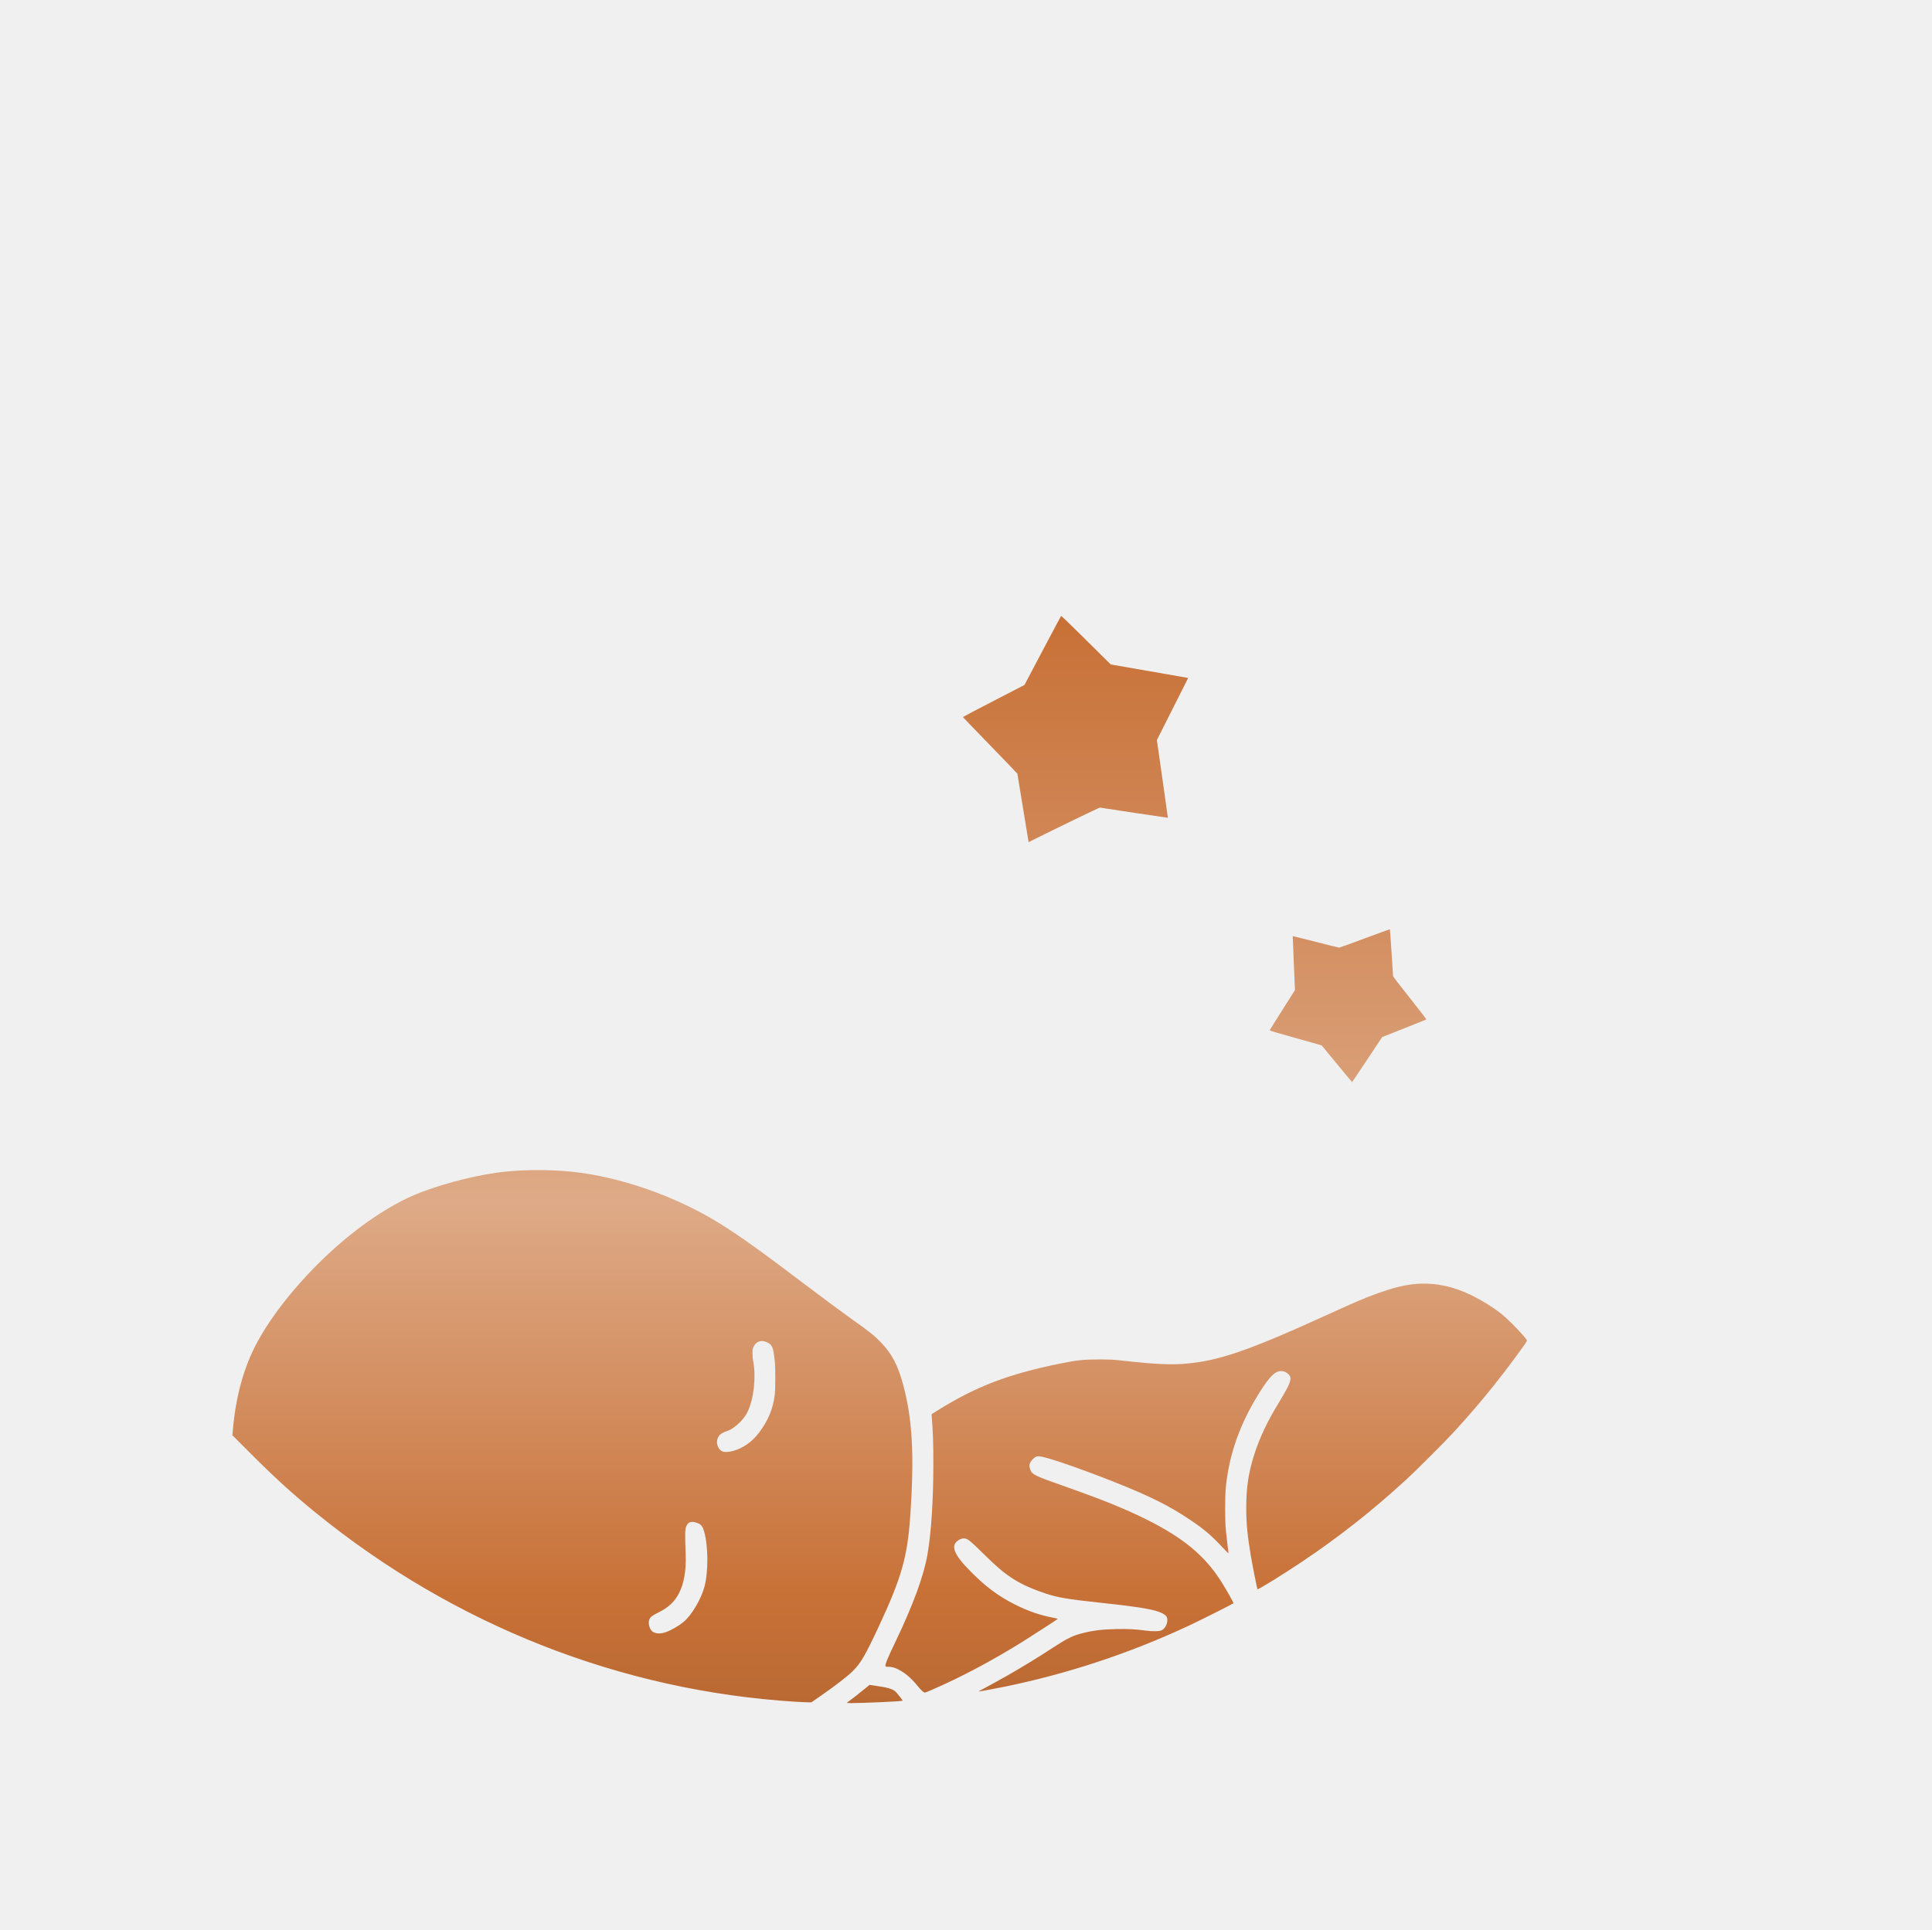
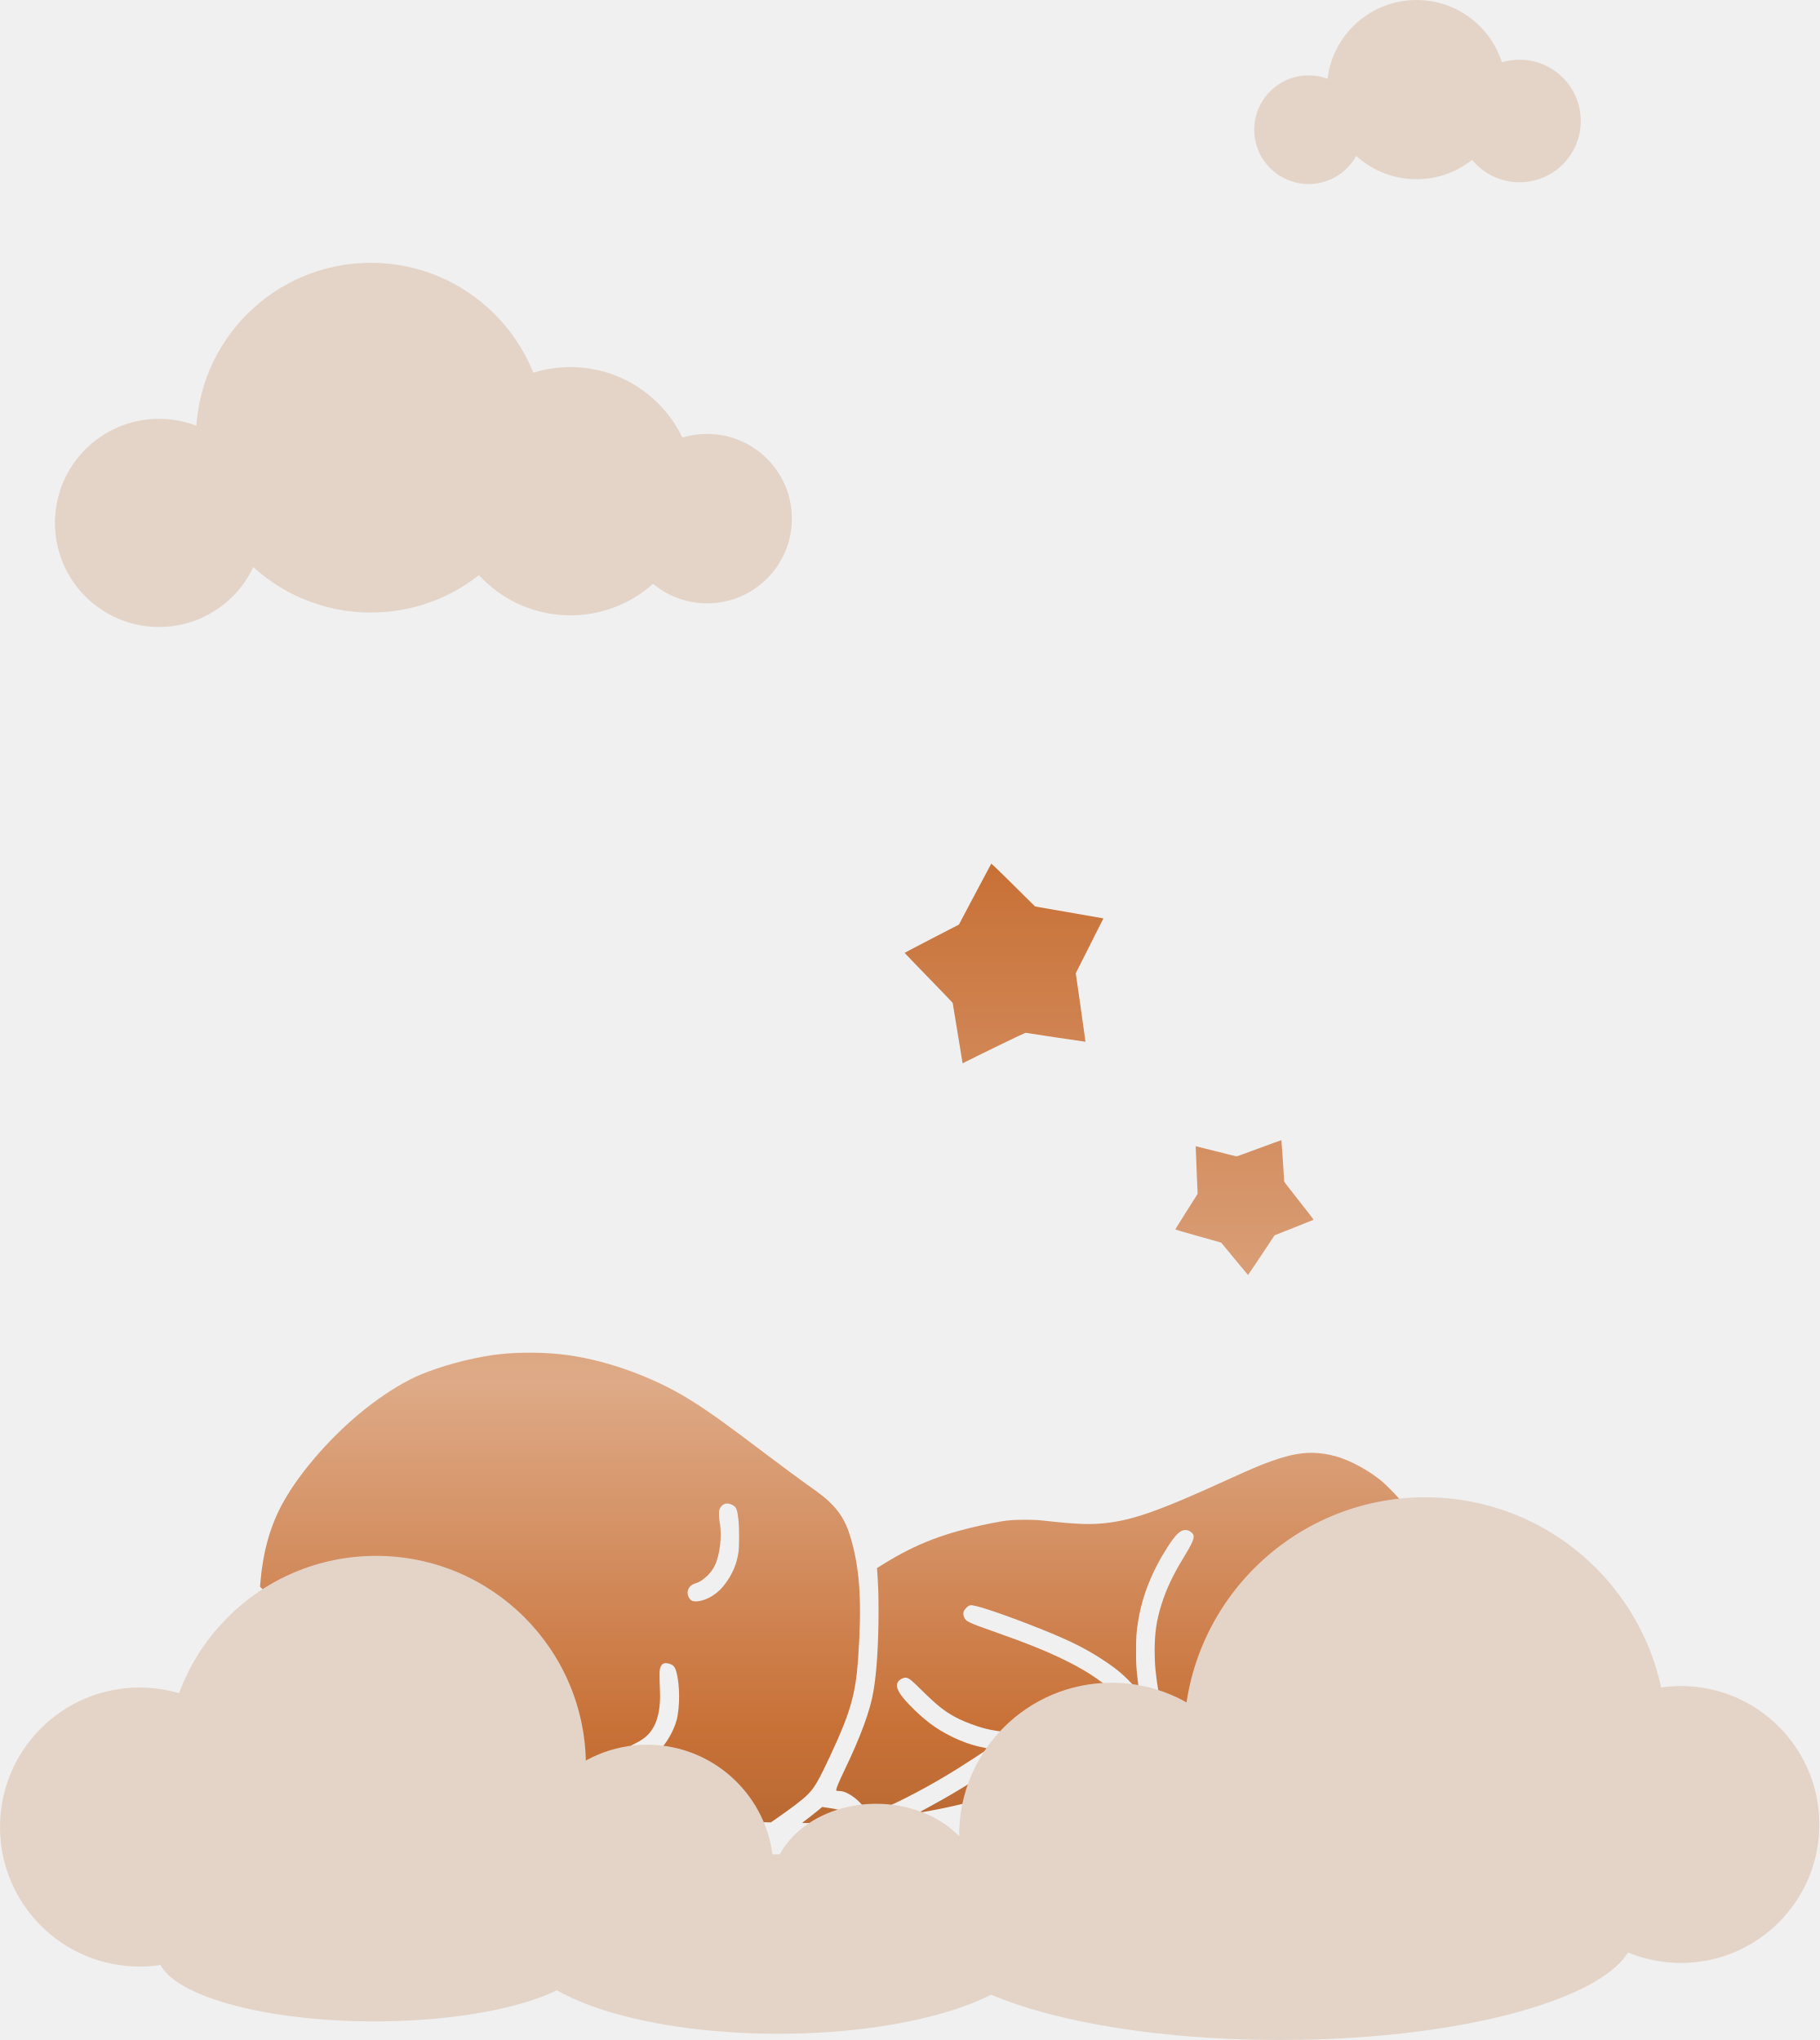
- <svg xmlns="http://www.w3.org/2000/svg" xmlns:xlink="http://www.w3.org/1999/xlink" width="1253.579" height="1252.451" viewBox="0 0 331.676 331.378" version="1.1" id="svg40">
+ <svg xmlns="http://www.w3.org/2000/svg" xmlns:xlink="http://www.w3.org/1999/xlink" width="1337.779" height="1500.3" viewBox="0 0 353.954 396.955" version="1.1" id="svg40">
  <defs id="defs3">
    <linearGradient id="linearGradient40">
      <stop style="stop-color:#a05a2c;stop-opacity:1" offset="0" id="stop40" />
      <stop style="stop-color:#c87137;stop-opacity:1" offset="0.324" id="stop43" />
      <stop style="stop-color:#deaa87;stop-opacity:1" offset="0.629" id="stop42" />
      <stop style="stop-color:#c87137;stop-opacity:1" offset="0.835" id="stop44" />
      <stop style="stop-color:#a05a2c;stop-opacity:1" offset="1" id="stop41" />
    </linearGradient>
-     <clipPath clipPathUnits="userSpaceOnUse" id="a">
-       <path class="powerclip" d="M-229.297 341.781H-13.73v215.567h-215.567zm184.604 97.607a90.151 90.151 0 00-90.15-90.151 90.151 90.151 0 00-90.152 90.15 90.151 90.151 0 0090.151 90.152 90.151 90.151 0 0090.151-90.151z" fill="maroon" stroke-width="1.202" stroke-linecap="round" stroke-linejoin="round" paint-order="markers fill stroke" id="path1" />
-     </clipPath>
-     <clipPath clipPathUnits="userSpaceOnUse" id="b">
-       <path class="powerclip" d="M-229.297 341.781H-13.73v215.567h-215.567zm184.604 97.607a90.151 90.151 0 00-90.15-90.151 90.151 90.151 0 00-90.152 90.15 90.151 90.151 0 0090.151 90.152 90.151 90.151 0 0090.151-90.151z" fill="maroon" stroke-width="1.202" stroke-linecap="round" stroke-linejoin="round" paint-order="markers fill stroke" id="path2" />
-     </clipPath>
-     <clipPath clipPathUnits="userSpaceOnUse" id="c">
-       <path class="powerclip" d="M-229.297 341.781H-13.73v215.567h-215.567zm184.604 97.607a90.151 90.151 0 00-90.15-90.151 90.151 90.151 0 00-90.152 90.15 90.151 90.151 0 0090.151 90.152 90.151 90.151 0 0090.151-90.151z" fill="maroon" stroke-width="1.202" stroke-linecap="round" stroke-linejoin="round" paint-order="markers fill stroke" id="path3" />
-     </clipPath>
    <linearGradient xlink:href="#linearGradient40" id="linearGradient41" x1="161.261" y1="1.319" x2="161.261" y2="327.672" gradientUnits="userSpaceOnUse" />
  </defs>
-   <path d="M 91.966,284.923 C -2.1584522e-4,0 -2.1584522e-4,0 91.966,284.923 Z m 53.488,7.422 c 0.398,-0.278 2.388,-1.835 3.054,-2.39 l 0.76,-0.632 1.206,0.174 c 1.877,0.27 2.73,0.519 3.217,0.936 0.152,0.13 0.504,0.54 0.783,0.91 l 0.508,0.674 -0.191,0.046 c -0.467,0.113 -6.714,0.391 -8.65,0.385 -0.76,0 -0.818,-0.011 -0.687,-0.103 z m -8.868,-0.13 c -29.937,-1.852 -58.559,-13.112 -82.272,-32.366 -4.06,-3.296 -7.082,-6.044 -11.37,-10.341 l -3.044,-3.05 0.044,-0.54 c 0.501,-6.107 1.88,-11.122 4.269,-15.535 3.51,-6.484 10.38,-14.186 17.333,-19.435 3.294,-2.487 6.664,-4.517 9.487,-5.714 3.868,-1.64 9.554,-3.19 14.1,-3.845 3.788,-0.545 8.701,-0.62 12.938,-0.195 8.317,0.834 18.012,4.226 25.577,8.95 3.549,2.216 6.839,4.575 14.862,10.653 2.675,2.027 6.369,4.763 7.697,5.702 3.039,2.148 3.835,2.783 5.015,4 1.87,1.93 2.907,3.891 3.808,7.208 1.628,5.988 1.963,12.233 1.225,22.798 -0.479,6.854 -1.515,10.478 -5.347,18.694 -2.353,5.047 -3.134,6.392 -4.498,7.746 -0.965,0.958 -3.188,2.662 -6.004,4.601 l -1.122,0.774 -0.636,-0.01 c -0.35,0 -1.277,-0.048 -2.062,-0.097 z m -22.307,-11.942 c 0.908,-0.303 2.297,-1.106 3.12,-1.804 1.382,-1.172 3.003,-3.94 3.556,-6.07 0.666,-2.568 0.632,-6.97 -0.071,-9.404 -0.29,-1 -0.57,-1.31 -1.411,-1.555 -0.797,-0.233 -1.297,-0.077 -1.58,0.492 -0.311,0.627 -0.327,1.074 -0.176,5.142 0.093,2.532 -0.286,4.765 -1.082,6.368 -0.788,1.587 -1.819,2.565 -3.669,3.482 -0.977,0.484 -1.27,0.705 -1.463,1.104 -0.294,0.606 -0.03,1.716 0.504,2.124 0.522,0.398 1.319,0.44 2.272,0.121 z m 11.514,-31.109 c 1.675,-0.425 3.302,-1.555 4.489,-3.118 1.586,-2.09 2.436,-4.135 2.732,-6.573 0.117,-0.972 0.118,-4.562 0,-5.673 -0.26,-2.454 -0.412,-2.845 -1.281,-3.28 -1.02,-0.51 -1.933,-0.208 -2.393,0.792 -0.132,0.286 -0.153,0.437 -0.152,1.095 0,0.443 0.05,1.006 0.115,1.345 0.522,2.675 0.11,6.443 -0.946,8.64 -0.396,0.825 -1.04,1.63 -1.857,2.318 -0.652,0.55 -1.179,0.87 -1.705,1.032 -1.016,0.314 -1.5,0.765 -1.68,1.564 -0.15,0.668 0.243,1.592 0.795,1.87 0.404,0.204 1.047,0.2 1.882,-0.012 z m 32.61,41.28 c -0.158,-0.12 -0.554,-0.546 -0.881,-0.946 -1.12,-1.37 -2.143,-2.244 -3.32,-2.835 -0.645,-0.324 -1.105,-0.447 -1.664,-0.447 -0.384,0 -0.487,-0.022 -0.52,-0.11 -0.098,-0.255 0.34,-1.332 1.652,-4.07 3.115,-6.497 4.93,-11.452 5.567,-15.194 0.64,-3.764 0.995,-9.266 0.996,-15.426 0,-3.628 -0.054,-5.275 -0.265,-8.037 l -0.042,-0.539 1.152,-0.718 c 6.507,-4.053 12.095,-6.187 20.85,-7.961 2.964,-0.601 4.053,-0.719 6.675,-0.723 2.219,0 2.344,0.01 5.574,0.363 3.784,0.42 6.76,0.556 8.857,0.404 6.07,-0.438 11.08,-2.156 25.478,-8.733 3.981,-1.818 5.927,-2.645 7.96,-3.38 4.776,-1.73 7.899,-2.068 11.694,-1.265 2.914,0.617 6.486,2.39 9.506,4.72 1.3,1.001 4.486,4.322 4.475,4.663 -0.008,0.24 -3.413,4.845 -5.673,7.67 -2.185,2.733 -4.464,5.39 -6.833,7.965 -1.524,1.665 -6.439,6.58 -8.19,8.192 -5.795,5.329 -11.598,9.902 -18.015,14.193 -3.334,2.23 -7.464,4.781 -7.563,4.671 -0.056,-0.062 -0.91,-4.391 -1.157,-5.86 -0.567,-3.388 -0.767,-5.493 -0.767,-8.095 0,-3.44 0.356,-5.895 1.296,-8.926 0.95,-3.066 2.306,-5.93 4.491,-9.486 0.471,-0.766 1.048,-1.78 1.283,-2.255 0.647,-1.309 0.686,-1.815 0.18,-2.3 -0.381,-0.366 -0.78,-0.541 -1.246,-0.548 -1.008,-0.014 -1.92,0.86 -3.544,3.397 -3.005,4.693 -4.895,9.476 -5.676,14.367 -0.337,2.108 -0.4,3.016 -0.4,5.784 0,2.744 0.034,3.302 0.37,6.02 0.106,0.866 0.194,1.626 0.194,1.688 0,0.066 -0.251,-0.158 -0.611,-0.547 -2.24,-2.415 -3.403,-3.425 -5.858,-5.086 -3.577,-2.42 -6.881,-4.082 -12.814,-6.444 -6.165,-2.455 -11.69,-4.36 -13.128,-4.53 -0.491,-0.058 -0.658,0 -1.045,0.36 -0.716,0.664 -0.86,1.144 -0.575,1.906 0.326,0.872 0.705,1.054 6.177,2.978 6.087,2.14 10.02,3.732 13.622,5.515 6.433,3.183 10.177,6.284 13.017,10.78 0.85,1.344 2.132,3.624 2.068,3.676 -0.259,0.21 -5.623,2.912 -7.733,3.894 -10.069,4.699 -20.653,8.203 -31.536,10.441 -1.533,0.315 -4.335,0.834 -4.47,0.829 -0.041,0 0.074,-0.08 0.257,-0.174 0.705,-0.364 3.438,-1.865 4.544,-2.496 2.681,-1.527 5.314,-3.136 7.896,-4.825 2.59,-1.682 3.457,-2.105 5.208,-2.542 1.861,-0.464 3.327,-0.637 5.806,-0.688 1.954,-0.04 3.166,0.023 4.876,0.254 1.312,0.178 2.458,0.154 2.864,-0.06 0.808,-0.425 1.221,-1.785 0.736,-2.422 -0.095,-0.124 -0.378,-0.334 -0.628,-0.465 -1.251,-0.658 -3.708,-1.077 -10.768,-1.838 -5.506,-0.593 -7.173,-0.874 -9.253,-1.559 -1.783,-0.587 -3.352,-1.24 -4.514,-1.881 -2.08,-1.147 -3.44,-2.24 -6.369,-5.123 -1.998,-1.967 -2.41,-2.31 -2.94,-2.45 -0.574,-0.152 -1.476,0.314 -1.793,0.927 -0.451,0.873 0.28,2.239 2.327,4.35 2.807,2.895 5.027,4.573 8.052,6.087 2.208,1.105 4.335,1.835 6.515,2.237 0.45,0.083 0.793,0.173 0.763,0.201 -0.122,0.116 -4.615,3.03 -5.991,3.887 -5.337,3.321 -10.656,6.144 -15.625,8.293 -0.62,0.268 -1.163,0.488 -1.206,0.488 -0.043,0 -0.207,-0.098 -0.365,-0.217 z m 71.093,-107.782 -2.588,-3.145 -0.365,-0.112 c -0.2,-0.062 -2.216,-0.629 -4.478,-1.26 -2.68,-0.746 -4.107,-1.174 -4.095,-1.225 0.01,-0.043 0.993,-1.615 2.182,-3.492 l 2.163,-3.414 -0.2,-4.623 c -0.109,-2.543 -0.19,-4.633 -0.181,-4.644 0.01,-0.011 1.777,0.429 3.927,0.979 2.15,0.55 3.97,0.999 4.041,0.999 0.072,0 2.053,-0.717 4.402,-1.592 2.348,-0.876 4.285,-1.578 4.304,-1.559 0.029,0.03 0.533,7.501 0.54,7.997 0.002,0.12 0.833,1.214 2.893,3.807 1.877,2.364 2.864,3.657 2.814,3.688 -0.043,0.026 -1.765,0.716 -3.827,1.533 l -3.75,1.486 -2.564,3.864 c -1.41,2.125 -2.58,3.862 -2.598,3.861 -0.018,0 -1.197,-1.418 -2.62,-3.148 z m -52.945,-38.267 c -0.119,-0.674 -1.893,-11.488 -1.893,-11.536 0,-0.032 -2.104,-2.224 -4.677,-4.873 -2.573,-2.649 -4.677,-4.836 -4.677,-4.86 0,-0.024 2.379,-1.273 5.285,-2.775 l 5.283,-2.731 3.115,-5.895 c 1.713,-3.242 3.14,-5.921 3.173,-5.955 0.034,-0.036 1.245,1.116 2.963,2.818 l 4.236,4.196 1.332,1.316 6.464,1.123 c 3.556,0.617 6.545,1.14 6.644,1.161 l 0.18,0.04 -2.688,5.331 -2.687,5.332 0.954,6.656 c 0.525,3.661 0.947,6.666 0.937,6.679 -0.015,0.02 -11.332,-1.674 -11.662,-1.746 -0.1,-0.022 -7.54,3.576 -11.458,5.54 l -0.787,0.394 z" fill="#fff" id="path40" style="fill:url(#linearGradient41);fill-opacity:1" />
+   <g id="g9" transform="translate(10.68821,62.28995)">
+     <path d="M 91.966,284.923 C -2.1584522e-4,0 -2.1584522e-4,0 91.966,284.923 Z m 53.488,7.422 c 0.398,-0.278 2.388,-1.835 3.054,-2.39 l 0.76,-0.632 1.206,0.174 c 1.877,0.27 2.73,0.519 3.217,0.936 0.152,0.13 0.504,0.54 0.783,0.91 l 0.508,0.674 -0.191,0.046 c -0.467,0.113 -6.714,0.391 -8.65,0.385 -0.76,0 -0.818,-0.011 -0.687,-0.103 z m -8.868,-0.13 c -29.937,-1.852 -58.559,-13.112 -82.272,-32.366 -4.06,-3.296 -7.082,-6.044 -11.37,-10.341 l -3.044,-3.05 0.044,-0.54 c 0.501,-6.107 1.88,-11.122 4.269,-15.535 3.51,-6.484 10.38,-14.186 17.333,-19.435 3.294,-2.487 6.664,-4.517 9.487,-5.714 3.868,-1.64 9.554,-3.19 14.1,-3.845 3.788,-0.545 8.701,-0.62 12.938,-0.195 8.317,0.834 18.012,4.226 25.577,8.95 3.549,2.216 6.839,4.575 14.862,10.653 2.675,2.027 6.369,4.763 7.697,5.702 3.039,2.148 3.835,2.783 5.015,4 1.87,1.93 2.907,3.891 3.808,7.208 1.628,5.988 1.963,12.233 1.225,22.798 -0.479,6.854 -1.515,10.478 -5.347,18.694 -2.353,5.047 -3.134,6.392 -4.498,7.746 -0.965,0.958 -3.188,2.662 -6.004,4.601 l -1.122,0.774 -0.636,-0.01 c -0.35,0 -1.277,-0.048 -2.062,-0.097 z m -22.307,-11.942 c 0.908,-0.303 2.297,-1.106 3.12,-1.804 1.382,-1.172 3.003,-3.94 3.556,-6.07 0.666,-2.568 0.632,-6.97 -0.071,-9.404 -0.29,-1 -0.57,-1.31 -1.411,-1.555 -0.797,-0.233 -1.297,-0.077 -1.58,0.492 -0.311,0.627 -0.327,1.074 -0.176,5.142 0.093,2.532 -0.286,4.765 -1.082,6.368 -0.788,1.587 -1.819,2.565 -3.669,3.482 -0.977,0.484 -1.27,0.705 -1.463,1.104 -0.294,0.606 -0.03,1.716 0.504,2.124 0.522,0.398 1.319,0.44 2.272,0.121 z m 11.514,-31.109 c 1.675,-0.425 3.302,-1.555 4.489,-3.118 1.586,-2.09 2.436,-4.135 2.732,-6.573 0.117,-0.972 0.118,-4.562 0,-5.673 -0.26,-2.454 -0.412,-2.845 -1.281,-3.28 -1.02,-0.51 -1.933,-0.208 -2.393,0.792 -0.132,0.286 -0.153,0.437 -0.152,1.095 0,0.443 0.05,1.006 0.115,1.345 0.522,2.675 0.11,6.443 -0.946,8.64 -0.396,0.825 -1.04,1.63 -1.857,2.318 -0.652,0.55 -1.179,0.87 -1.705,1.032 -1.016,0.314 -1.5,0.765 -1.68,1.564 -0.15,0.668 0.243,1.592 0.795,1.87 0.404,0.204 1.047,0.2 1.882,-0.012 z m 32.61,41.28 c -0.158,-0.12 -0.554,-0.546 -0.881,-0.946 -1.12,-1.37 -2.143,-2.244 -3.32,-2.835 -0.645,-0.324 -1.105,-0.447 -1.664,-0.447 -0.384,0 -0.487,-0.022 -0.52,-0.11 -0.098,-0.255 0.34,-1.332 1.652,-4.07 3.115,-6.497 4.93,-11.452 5.567,-15.194 0.64,-3.764 0.995,-9.266 0.996,-15.426 0,-3.628 -0.054,-5.275 -0.265,-8.037 l -0.042,-0.539 1.152,-0.718 c 6.507,-4.053 12.095,-6.187 20.85,-7.961 2.964,-0.601 4.053,-0.719 6.675,-0.723 2.219,0 2.344,0.01 5.574,0.363 3.784,0.42 6.76,0.556 8.857,0.404 6.07,-0.438 11.08,-2.156 25.478,-8.733 3.981,-1.818 5.927,-2.645 7.96,-3.38 4.776,-1.73 7.899,-2.068 11.694,-1.265 2.914,0.617 6.486,2.39 9.506,4.72 1.3,1.001 4.486,4.322 4.475,4.663 -0.008,0.24 -3.413,4.845 -5.673,7.67 -2.185,2.733 -4.464,5.39 -6.833,7.965 -1.524,1.665 -6.439,6.58 -8.19,8.192 -5.795,5.329 -11.598,9.902 -18.015,14.193 -3.334,2.23 -7.464,4.781 -7.563,4.671 -0.056,-0.062 -0.91,-4.391 -1.157,-5.86 -0.567,-3.388 -0.767,-5.493 -0.767,-8.095 0,-3.44 0.356,-5.895 1.296,-8.926 0.95,-3.066 2.306,-5.93 4.491,-9.486 0.471,-0.766 1.048,-1.78 1.283,-2.255 0.647,-1.309 0.686,-1.815 0.18,-2.3 -0.381,-0.366 -0.78,-0.541 -1.246,-0.548 -1.008,-0.014 -1.92,0.86 -3.544,3.397 -3.005,4.693 -4.895,9.476 -5.676,14.367 -0.337,2.108 -0.4,3.016 -0.4,5.784 0,2.744 0.034,3.302 0.37,6.02 0.106,0.866 0.194,1.626 0.194,1.688 0,0.066 -0.251,-0.158 -0.611,-0.547 -2.24,-2.415 -3.403,-3.425 -5.858,-5.086 -3.577,-2.42 -6.881,-4.082 -12.814,-6.444 -6.165,-2.455 -11.69,-4.36 -13.128,-4.53 -0.491,-0.058 -0.658,0 -1.045,0.36 -0.716,0.664 -0.86,1.144 -0.575,1.906 0.326,0.872 0.705,1.054 6.177,2.978 6.087,2.14 10.02,3.732 13.622,5.515 6.433,3.183 10.177,6.284 13.017,10.78 0.85,1.344 2.132,3.624 2.068,3.676 -0.259,0.21 -5.623,2.912 -7.733,3.894 -10.069,4.699 -20.653,8.203 -31.536,10.441 -1.533,0.315 -4.335,0.834 -4.47,0.829 -0.041,0 0.074,-0.08 0.257,-0.174 0.705,-0.364 3.438,-1.865 4.544,-2.496 2.681,-1.527 5.314,-3.136 7.896,-4.825 2.59,-1.682 3.457,-2.105 5.208,-2.542 1.861,-0.464 3.327,-0.637 5.806,-0.688 1.954,-0.04 3.166,0.023 4.876,0.254 1.312,0.178 2.458,0.154 2.864,-0.06 0.808,-0.425 1.221,-1.785 0.736,-2.422 -0.095,-0.124 -0.378,-0.334 -0.628,-0.465 -1.251,-0.658 -3.708,-1.077 -10.768,-1.838 -5.506,-0.593 -7.173,-0.874 -9.253,-1.559 -1.783,-0.587 -3.352,-1.24 -4.514,-1.881 -2.08,-1.147 -3.44,-2.24 -6.369,-5.123 -1.998,-1.967 -2.41,-2.31 -2.94,-2.45 -0.574,-0.152 -1.476,0.314 -1.793,0.927 -0.451,0.873 0.28,2.239 2.327,4.35 2.807,2.895 5.027,4.573 8.052,6.087 2.208,1.105 4.335,1.835 6.515,2.237 0.45,0.083 0.793,0.173 0.763,0.201 -0.122,0.116 -4.615,3.03 -5.991,3.887 -5.337,3.321 -10.656,6.144 -15.625,8.293 -0.62,0.268 -1.163,0.488 -1.206,0.488 -0.043,0 -0.207,-0.098 -0.365,-0.217 z m 71.093,-107.782 -2.588,-3.145 -0.365,-0.112 c -0.2,-0.062 -2.216,-0.629 -4.478,-1.26 -2.68,-0.746 -4.107,-1.174 -4.095,-1.225 0.01,-0.043 0.993,-1.615 2.182,-3.492 l 2.163,-3.414 -0.2,-4.623 c -0.109,-2.543 -0.19,-4.633 -0.181,-4.644 0.01,-0.011 1.777,0.429 3.927,0.979 2.15,0.55 3.97,0.999 4.041,0.999 0.072,0 2.053,-0.717 4.402,-1.592 2.348,-0.876 4.285,-1.578 4.304,-1.559 0.029,0.03 0.533,7.501 0.54,7.997 0.002,0.12 0.833,1.214 2.893,3.807 1.877,2.364 2.864,3.657 2.814,3.688 -0.043,0.026 -1.765,0.716 -3.827,1.533 l -3.75,1.486 -2.564,3.864 c -1.41,2.125 -2.58,3.862 -2.598,3.861 -0.018,0 -1.197,-1.418 -2.62,-3.148 z m -52.945,-38.267 c -0.119,-0.674 -1.893,-11.488 -1.893,-11.536 0,-0.032 -2.104,-2.224 -4.677,-4.873 -2.573,-2.649 -4.677,-4.836 -4.677,-4.86 0,-0.024 2.379,-1.273 5.285,-2.775 l 5.283,-2.731 3.115,-5.895 c 1.713,-3.242 3.14,-5.921 3.173,-5.955 0.034,-0.036 1.245,1.116 2.963,2.818 l 4.236,4.196 1.332,1.316 6.464,1.123 c 3.556,0.617 6.545,1.14 6.644,1.161 l 0.18,0.04 -2.688,5.331 -2.687,5.332 0.954,6.656 c 0.525,3.661 0.947,6.666 0.937,6.679 -0.015,0.02 -11.332,-1.674 -11.662,-1.746 -0.1,-0.022 -7.54,3.576 -11.458,5.54 l -0.787,0.394 z" fill="#fff" id="path40" style="fill:url(#linearGradient41);fill-opacity:1" />
+     <circle style="fill:#e4d4c8;stroke-width:4.587;stroke-opacity:0.996;fill-opacity:1" id="path4" cx="62.476" cy="281.285" r="40.826" />
+     <circle style="fill:#e4d4c8;stroke-width:3.05;stroke-opacity:0.996;fill-opacity:1" id="path4-3" cx="16.46" cy="293.224" r="27.148" />
+     <circle style="fill:#e4d4c8;stroke-width:2.764;stroke-opacity:0.996;fill-opacity:1" id="path4-6" cx="115.212" cy="301.813" r="24.604" />
+     <ellipse style="fill:#e4d4c8;stroke-width:2.047;stroke-opacity:0.996;fill-opacity:1" id="path4-7" cx="159.781" cy="304.96" rx="20.421" ry="16.259" />
+     <circle style="fill:#e4d4c8;stroke-width:3.332;stroke-opacity:0.996;fill-opacity:1" id="path4-5" cx="205.568" cy="294.799" r="29.653" />
+     <circle style="fill:#e4d4c8;stroke-width:5.276;stroke-opacity:0.996;fill-opacity:1" id="path4-35" cx="266.587" cy="276.019" r="46.96" />
+     <circle style="fill:#e4d4c8;stroke-width:3.027;stroke-opacity:0.996;fill-opacity:1" id="path4-62" cx="316.325" cy="292.731" r="26.941" />
+     <ellipse style="fill:#e4d4c8;stroke-width:7.773;stroke-opacity:0.996;fill-opacity:1" id="path5" cx="62.135" cy="317.931" rx="42.16" ry="13.114" />
+     <ellipse style="fill:#e4d4c8;stroke-width:7.773;stroke-opacity:0.996;fill-opacity:1" id="path6" cx="238.32" cy="313.659" rx="68.977" ry="21.006" />
+     <circle style="fill:#e4d4c8;stroke-width:7.773;stroke-opacity:0.996;fill-opacity:1" id="path7" cx="61.465" cy="22.876" r="34.028" />
+     <circle style="fill:#e4d4c8;stroke-width:7.773;stroke-opacity:0.996;fill-opacity:1" id="path8" cx="20.249" cy="39.46" r="20.253" />
+     <circle style="fill:#e4d4c8;stroke-width:9.143;stroke-opacity:0.996;fill-opacity:1" id="path9" cx="100.28" cy="33.292" r="24.155" />
+     <circle style="fill:#e4d4c8;stroke-width:1.852;stroke-opacity:0.996;fill-opacity:1" id="path4-9" cx="126.887" cy="38.63" r="16.484" />
+     <circle style="fill:#e4d4c8;stroke-width:1.959;stroke-opacity:0.996;fill-opacity:1" id="path4-1" cx="264.896" cy="-44.853" r="17.437" />
+     <circle style="fill:#e4d4c8;stroke-width:1.188;stroke-opacity:0.996;fill-opacity:1" id="path4-2" cx="243.9" cy="-37.051" r="10.573" />
+     <circle style="fill:#e4d4c8;stroke-width:1.339;stroke-opacity:0.996;fill-opacity:1" id="path4-70" cx="284.934" cy="-38.745" r="11.921" />
+     <ellipse style="fill:#e4d4c8;stroke-width:7.773;stroke-opacity:0.996;fill-opacity:1" id="path1" cx="140.701" cy="315.994" rx="50.195" ry="17.46" />
+   </g>
</svg>
